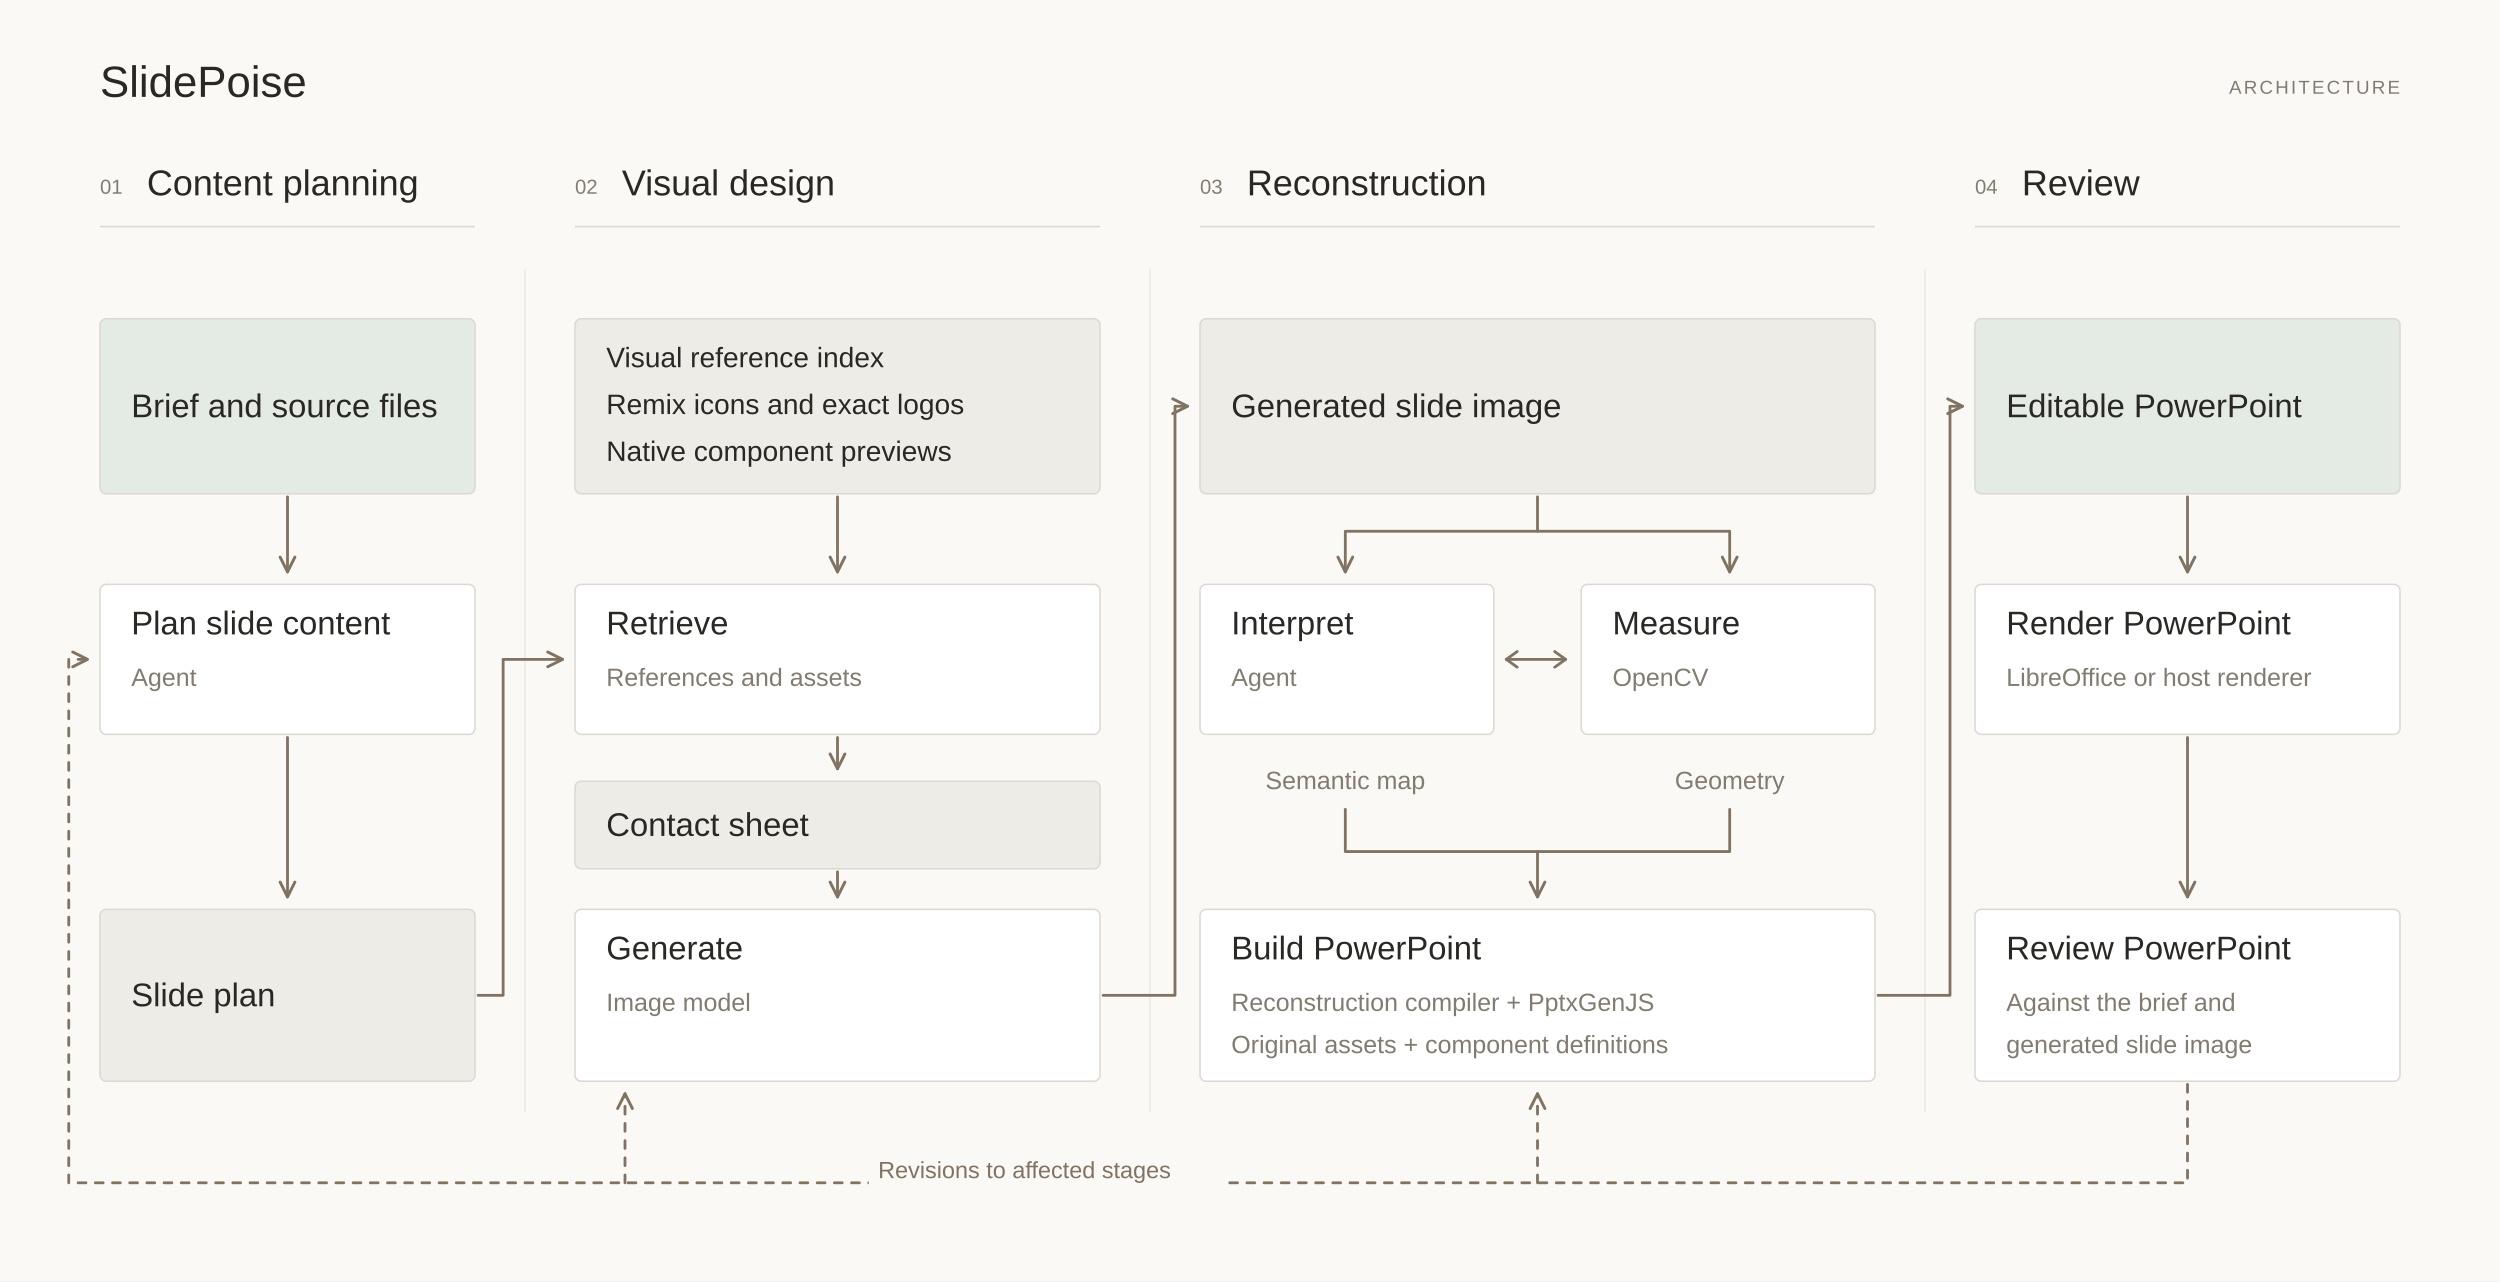
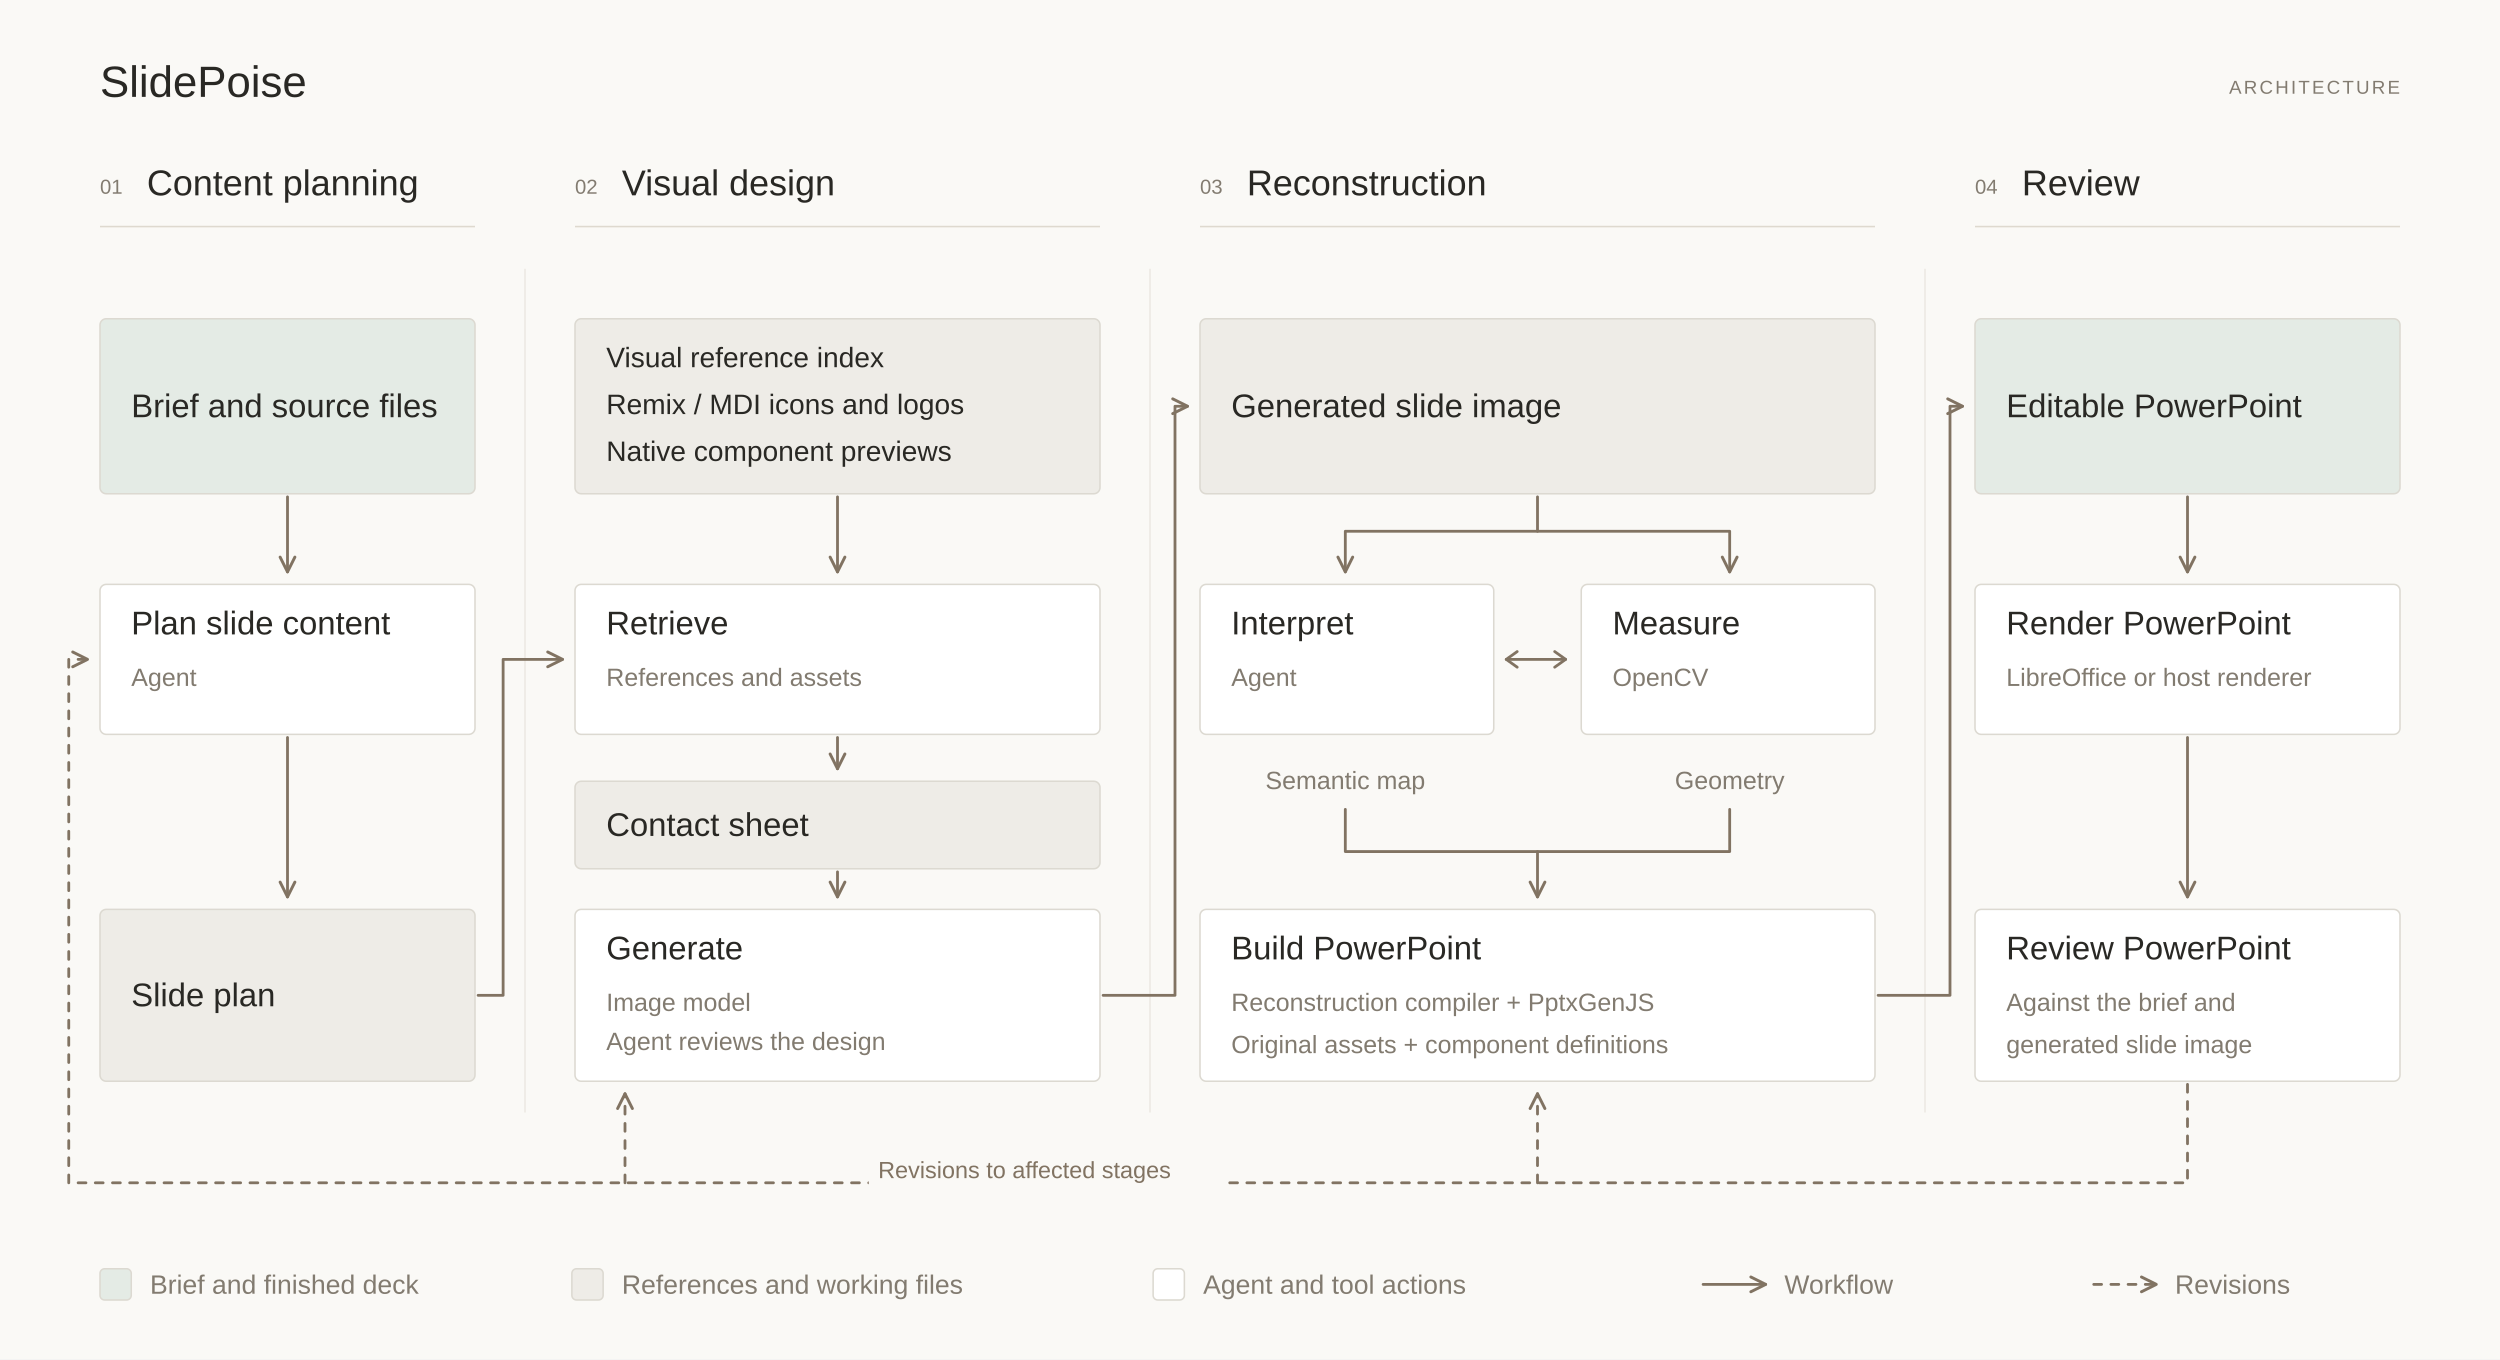
- <svg xmlns="http://www.w3.org/2000/svg" width="1600" height="820" viewBox="0 0 1600 820" role="img" aria-labelledby="title desc">
+ <svg xmlns="http://www.w3.org/2000/svg" width="1600" height="870" viewBox="0 0 1600 870" role="img" aria-labelledby="title desc">
  <defs>
    <marker id="stone-arrow" viewBox="0 0 8 8" refX="7" refY="4" markerWidth="7" markerHeight="7" orient="auto-start-reverse">
      <path d="M1 1l6 3-6 3" fill="none" stroke="#817362" stroke-width="1.2" stroke-linecap="round" stroke-linejoin="round" />
    </marker>
    <marker id="gold-arrow" viewBox="0 0 8 8" refX="7" refY="4" markerWidth="7" markerHeight="7" orient="auto-start-reverse">
      <path d="M1 1l6 3-6 3" fill="none" stroke="#8f734b" stroke-width="1.2" stroke-linecap="round" stroke-linejoin="round" />
    </marker>
    <marker id="graphite-arrow" viewBox="0 0 8 8" refX="7" refY="4" markerWidth="7" markerHeight="7" orient="auto-start-reverse">
      <path d="M1 1l6 3-6 3" fill="none" stroke="#716e69" stroke-width="1.2" stroke-linecap="round" stroke-linejoin="round" />
    </marker>
    <marker id="sage-arrow" viewBox="0 0 8 8" refX="7" refY="4" markerWidth="7" markerHeight="7" orient="auto-start-reverse">
      <path d="M1 1l6 3-6 3" fill="none" stroke="#647468" stroke-width="1.2" stroke-linecap="round" stroke-linejoin="round" />
    </marker>
    <marker id="mauve-arrow" viewBox="0 0 8 8" refX="7" refY="4" markerWidth="7" markerHeight="7" orient="auto-start-reverse">
      <path d="M1 1l6 3-6 3" fill="none" stroke="#7c6876" stroke-width="1.2" stroke-linecap="round" stroke-linejoin="round" />
    </marker>
  </defs>
-   <rect x="0" y="0" width="1600" height="820" rx="0" fill="#faf9f6" stroke="none" />
+   <rect x="0" y="0" width="1600" height="870" rx="0" fill="#faf9f6" stroke="none" />
  <text x="64" y="62" font-family="Arial" font-size="28" fill="#292824">SlidePoise</text>
  <text x="1536" y="60" font-family="Arial" font-size="12" fill="#827b70" letter-spacing="1.4" text-anchor="end">ARCHITECTURE</text>
  <text x="64" y="124" font-family="Arial" font-size="13" fill="#827b70">01</text>
  <text x="94" y="125" font-family="Arial" font-size="23" fill="#292824">Content planning</text>
  <path d="M64 145h240" fill="none" stroke="#ded9cf" />
  <text x="368" y="124" font-family="Arial" font-size="13" fill="#827b70">02</text>
  <text x="398" y="125" font-family="Arial" font-size="23" fill="#292824">Visual design</text>
  <path d="M368 145h336" fill="none" stroke="#ded9cf" />
  <text x="768" y="124" font-family="Arial" font-size="13" fill="#827b70">03</text>
  <text x="798" y="125" font-family="Arial" font-size="23" fill="#292824">Reconstruction</text>
  <path d="M768 145h432" fill="none" stroke="#ded9cf" />
  <text x="1264" y="124" font-family="Arial" font-size="13" fill="#827b70">04</text>
  <text x="1294" y="125" font-family="Arial" font-size="23" fill="#292824">Review</text>
  <path d="M1264 145h272" fill="none" stroke="#ded9cf" />
  <path d="M336 172V712M736 172V712M1232 172V712" fill="none" stroke="#e6e2da" stroke-width="1" opacity=".7" />
  <rect x="64" y="204" width="240" height="112" rx="4" fill="#e4ebe5" stroke="#dcd9d1" />
  <text x="84" y="267" font-family="Arial" font-size="21" fill="#292824">Brief and source files</text>
  <rect x="368" y="204" width="336" height="112" rx="4" fill="#eeece7" stroke="#dcd9d1" />
  <text x="388" y="235" font-family="Arial" font-size="18" fill="#292824">Visual reference index</text>
-   <text x="388" y="265" font-family="Arial" font-size="18" fill="#292824">Remix icons and exact logos</text>
+   <text x="388" y="265" font-family="Arial" font-size="18" fill="#292824">Remix / MDI icons and logos</text>
  <text x="388" y="295" font-family="Arial" font-size="18" fill="#292824">Native component previews</text>
  <rect x="768" y="204" width="432" height="112" rx="4" fill="#eeece7" stroke="#dcd9d1" />
  <text x="788" y="267" font-family="Arial" font-size="21" fill="#292824">Generated slide image</text>
  <rect x="1264" y="204" width="272" height="112" rx="4" fill="#e4ebe5" stroke="#dcd9d1" />
  <text x="1284" y="267" font-family="Arial" font-size="21" fill="#292824">Editable PowerPoint</text>
  <path d="M184 318L184 366" fill="none" stroke="#817362" stroke-width="1.8" stroke-linecap="round" stroke-linejoin="round" marker-end="url(#stone-arrow)" />
  <rect x="64" y="374" width="240" height="96" rx="4" fill="#ffffff" stroke="#dcd9d1" />
  <text x="84" y="406" font-family="Arial" font-size="21" fill="#292824">Plan slide content</text>
  <text x="84" y="439" font-family="Arial" font-size="16" fill="#827b70">Agent</text>
  <path d="M184 472L184 574" fill="none" stroke="#817362" stroke-width="1.8" stroke-linecap="round" stroke-linejoin="round" marker-end="url(#stone-arrow)" />
  <rect x="64" y="582" width="240" height="110" rx="4" fill="#eeece7" stroke="#dcd9d1" />
  <text x="84" y="644" font-family="Arial" font-size="21" fill="#292824">Slide plan</text>
  <path d="M306 637h16V422h38" fill="none" stroke="#817362" stroke-width="1.8" stroke-linecap="round" stroke-linejoin="round" marker-end="url(#stone-arrow)" />
  <path d="M536 318L536 366" fill="none" stroke="#817362" stroke-width="1.8" stroke-linecap="round" stroke-linejoin="round" marker-end="url(#stone-arrow)" />
  <rect x="368" y="374" width="336" height="96" rx="4" fill="#ffffff" stroke="#dcd9d1" />
  <text x="388" y="406" font-family="Arial" font-size="21" fill="#292824">Retrieve</text>
  <text x="388" y="439" font-family="Arial" font-size="16" fill="#827b70">References and assets</text>
  <path d="M536 472L536 492" fill="none" stroke="#817362" stroke-width="1.8" stroke-linecap="round" stroke-linejoin="round" marker-end="url(#stone-arrow)" />
  <rect x="368" y="500" width="336" height="56" rx="4" fill="#eeece7" stroke="#dcd9d1" />
  <text x="388" y="535" font-family="Arial" font-size="21" fill="#292824">Contact sheet</text>
  <path d="M536 558L536 574" fill="none" stroke="#817362" stroke-width="1.8" stroke-linecap="round" stroke-linejoin="round" marker-end="url(#stone-arrow)" />
  <rect x="368" y="582" width="336" height="110" rx="4" fill="#ffffff" stroke="#dcd9d1" />
  <text x="388" y="614" font-family="Arial" font-size="21" fill="#292824">Generate</text>
  <text x="388" y="647" font-family="Arial" font-size="16" fill="#827b70">Image model</text>
+   <text x="388" y="672" font-family="Arial" font-size="16" fill="#827b70">Agent reviews the design</text>
  <path d="M706 637h46V260h8" fill="none" stroke="#817362" stroke-width="1.8" stroke-linecap="round" stroke-linejoin="round" marker-end="url(#stone-arrow)" />
  <path d="M984 318v22H861v26" fill="none" stroke="#817362" stroke-width="1.8" stroke-linecap="round" stroke-linejoin="round" marker-end="url(#stone-arrow)" />
  <path d="M984 340h123v26" fill="none" stroke="#817362" stroke-width="1.8" stroke-linecap="round" stroke-linejoin="round" marker-end="url(#stone-arrow)" />
  <rect x="768" y="374" width="188" height="96" rx="4" fill="#ffffff" stroke="#dcd9d1" />
  <text x="788" y="406" font-family="Arial" font-size="21" fill="#292824">Interpret</text>
  <text x="788" y="439" font-family="Arial" font-size="16" fill="#827b70">Agent</text>
  <rect x="1012" y="374" width="188" height="96" rx="4" fill="#ffffff" stroke="#dcd9d1" />
  <text x="1032" y="406" font-family="Arial" font-size="21" fill="#292824">Measure</text>
  <text x="1032" y="439" font-family="Arial" font-size="16" fill="#827b70">OpenCV</text>
  <path d="M964 422h38" fill="none" stroke="#817362" stroke-width="1.8" stroke-linecap="round" stroke-linejoin="round" />
  <path d="M971 417l-7 5 7 5M995 417l7 5-7 5" fill="none" stroke="#817362" stroke-width="1.8" stroke-linecap="round" stroke-linejoin="round" />
  <text x="861" y="505" font-family="Arial" font-size="16" fill="#827b70" text-anchor="middle">Semantic map</text>
  <text x="1107" y="505" font-family="Arial" font-size="16" fill="#827b70" text-anchor="middle">Geometry</text>
  <path d="M861 518v27h246v-27" fill="none" stroke="#817362" stroke-width="1.8" stroke-linecap="round" stroke-linejoin="round" />
  <path d="M984 545L984 574" fill="none" stroke="#817362" stroke-width="1.8" stroke-linecap="round" stroke-linejoin="round" marker-end="url(#stone-arrow)" />
  <rect x="768" y="582" width="432" height="110" rx="4" fill="#ffffff" stroke="#dcd9d1" />
  <text x="788" y="614" font-family="Arial" font-size="21" fill="#292824">Build PowerPoint</text>
  <text x="788" y="647" font-family="Arial" font-size="16" fill="#827b70">Reconstruction compiler + PptxGenJS</text>
  <text x="788" y="674" font-family="Arial" font-size="16" fill="#827b70">Original assets + component definitions</text>
  <path d="M1202 637h46V260h8" fill="none" stroke="#817362" stroke-width="1.8" stroke-linecap="round" stroke-linejoin="round" marker-end="url(#stone-arrow)" />
  <path d="M1400 318L1400 366" fill="none" stroke="#817362" stroke-width="1.8" stroke-linecap="round" stroke-linejoin="round" marker-end="url(#stone-arrow)" />
  <rect x="1264" y="374" width="272" height="96" rx="4" fill="#ffffff" stroke="#dcd9d1" />
  <text x="1284" y="406" font-family="Arial" font-size="21" fill="#292824">Render PowerPoint</text>
  <text x="1284" y="439" font-family="Arial" font-size="16" fill="#827b70">LibreOffice or host renderer</text>
  <path d="M1400 472L1400 574" fill="none" stroke="#817362" stroke-width="1.8" stroke-linecap="round" stroke-linejoin="round" marker-end="url(#stone-arrow)" />
  <rect x="1264" y="582" width="272" height="110" rx="4" fill="#ffffff" stroke="#dcd9d1" />
  <text x="1284" y="614" font-family="Arial" font-size="21" fill="#292824">Review PowerPoint</text>
  <text x="1284" y="647" font-family="Arial" font-size="16" fill="#827b70">Against the brief and</text>
  <text x="1284" y="674" font-family="Arial" font-size="16" fill="#827b70">generated slide image</text>
  <path d="M1400 694v63H44V422h12" fill="none" stroke="#817362" stroke-width="1.8" stroke-linecap="round" stroke-linejoin="round" stroke-dasharray="5 6" marker-end="url(#stone-arrow)" />
  <path d="M400 757v-57" fill="none" stroke="#817362" stroke-width="1.8" stroke-linecap="round" stroke-linejoin="round" stroke-dasharray="5 6" marker-end="url(#stone-arrow)" />
  <path d="M984 757v-57" fill="none" stroke="#817362" stroke-width="1.8" stroke-linecap="round" stroke-linejoin="round" stroke-dasharray="5 6" marker-end="url(#stone-arrow)" />
  <rect x="556" y="736" width="230" height="25" rx="0" fill="#faf9f6" stroke="none" />
  <text x="562" y="754" font-family="Arial" font-size="15" fill="#817362">Revisions to affected stages</text>
+   <rect x="64" y="812" width="20" height="20" rx="3" fill="#e4ebe5" stroke="#dcd9d1" />
+   <text x="96" y="828" font-family="Arial" font-size="17" fill="#827b70">Brief and finished deck</text>
+   <rect x="366" y="812" width="20" height="20" rx="3" fill="#eeece7" stroke="#dcd9d1" />
+   <text x="398" y="828" font-family="Arial" font-size="17" fill="#827b70">References and working files</text>
+   <rect x="738" y="812" width="20" height="20" rx="3" fill="#ffffff" stroke="#dcd9d1" />
+   <text x="770" y="828" font-family="Arial" font-size="17" fill="#827b70">Agent and tool actions</text>
+   <path d="M1090 822L1130 822" fill="none" stroke="#817362" stroke-width="1.8" stroke-linecap="round" stroke-linejoin="round" marker-end="url(#stone-arrow)" />
+   <text x="1142" y="828" font-family="Arial" font-size="17" fill="#827b70">Workflow</text>
+   <path d="M1340 822h40" fill="none" stroke="#817362" stroke-width="1.8" stroke-linecap="round" stroke-linejoin="round" stroke-dasharray="5 6" marker-end="url(#stone-arrow)" />
+   <text x="1392" y="828" font-family="Arial" font-size="17" fill="#827b70">Revisions</text>
</svg>
